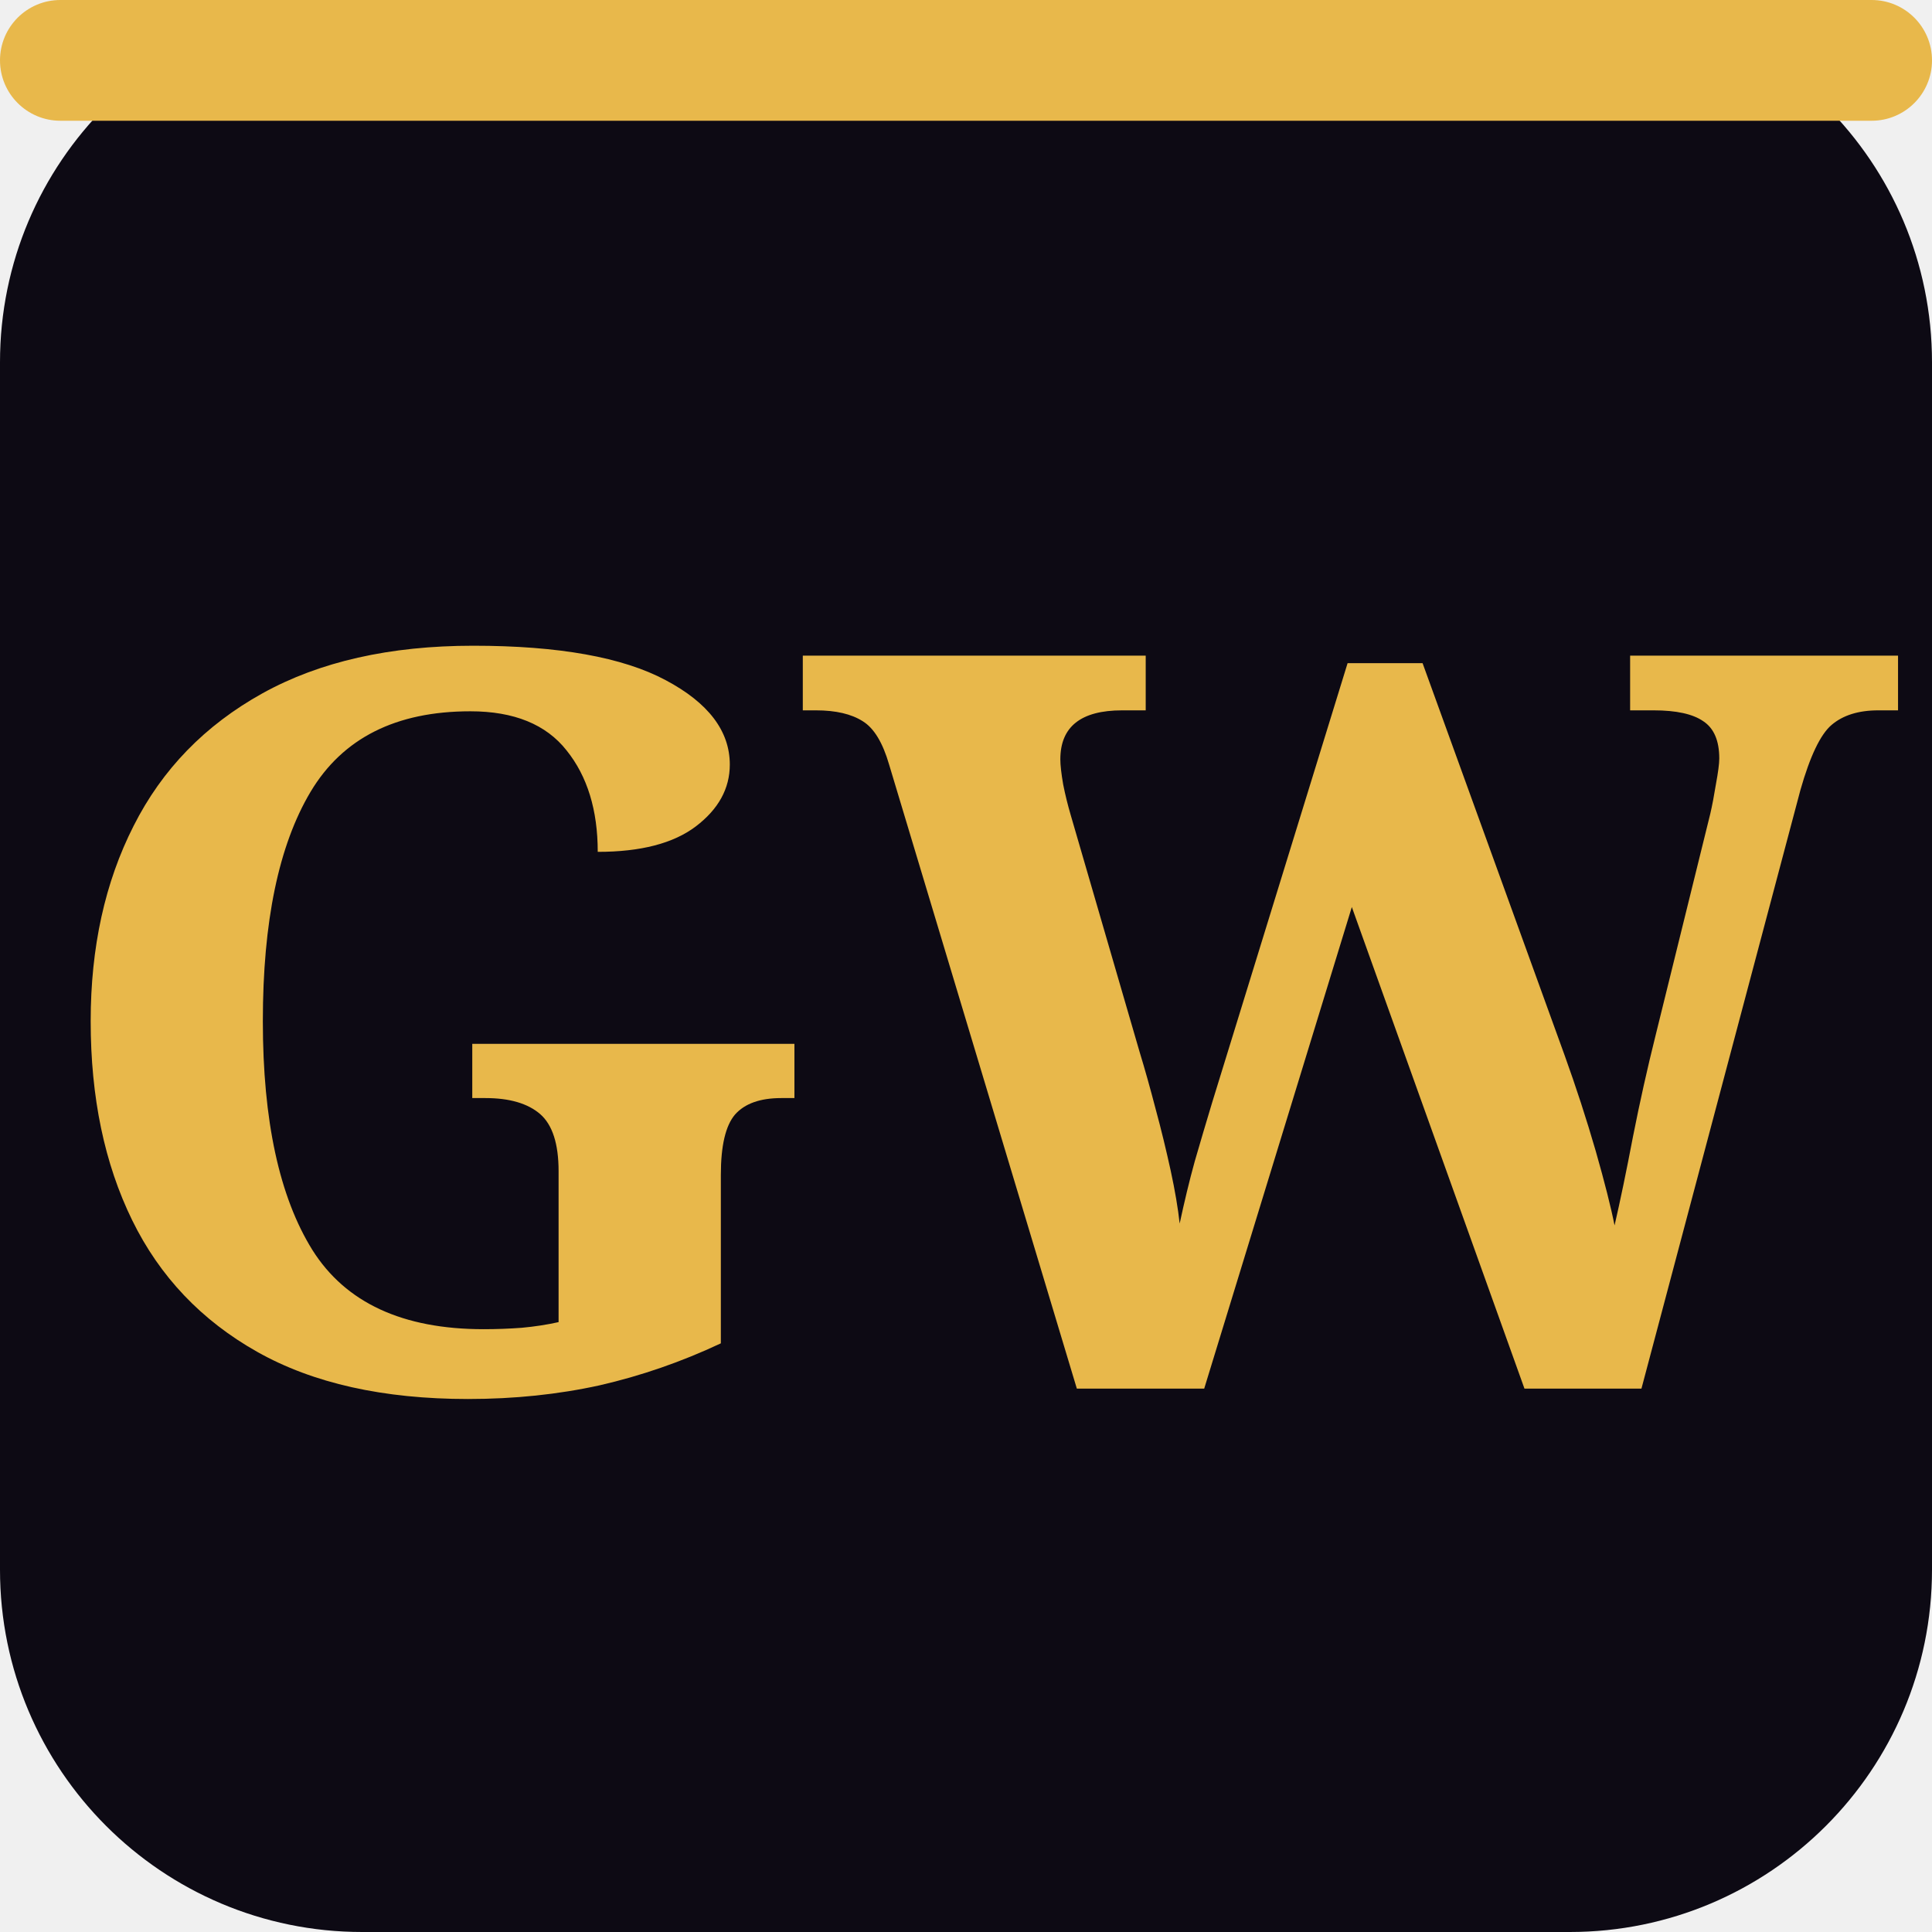
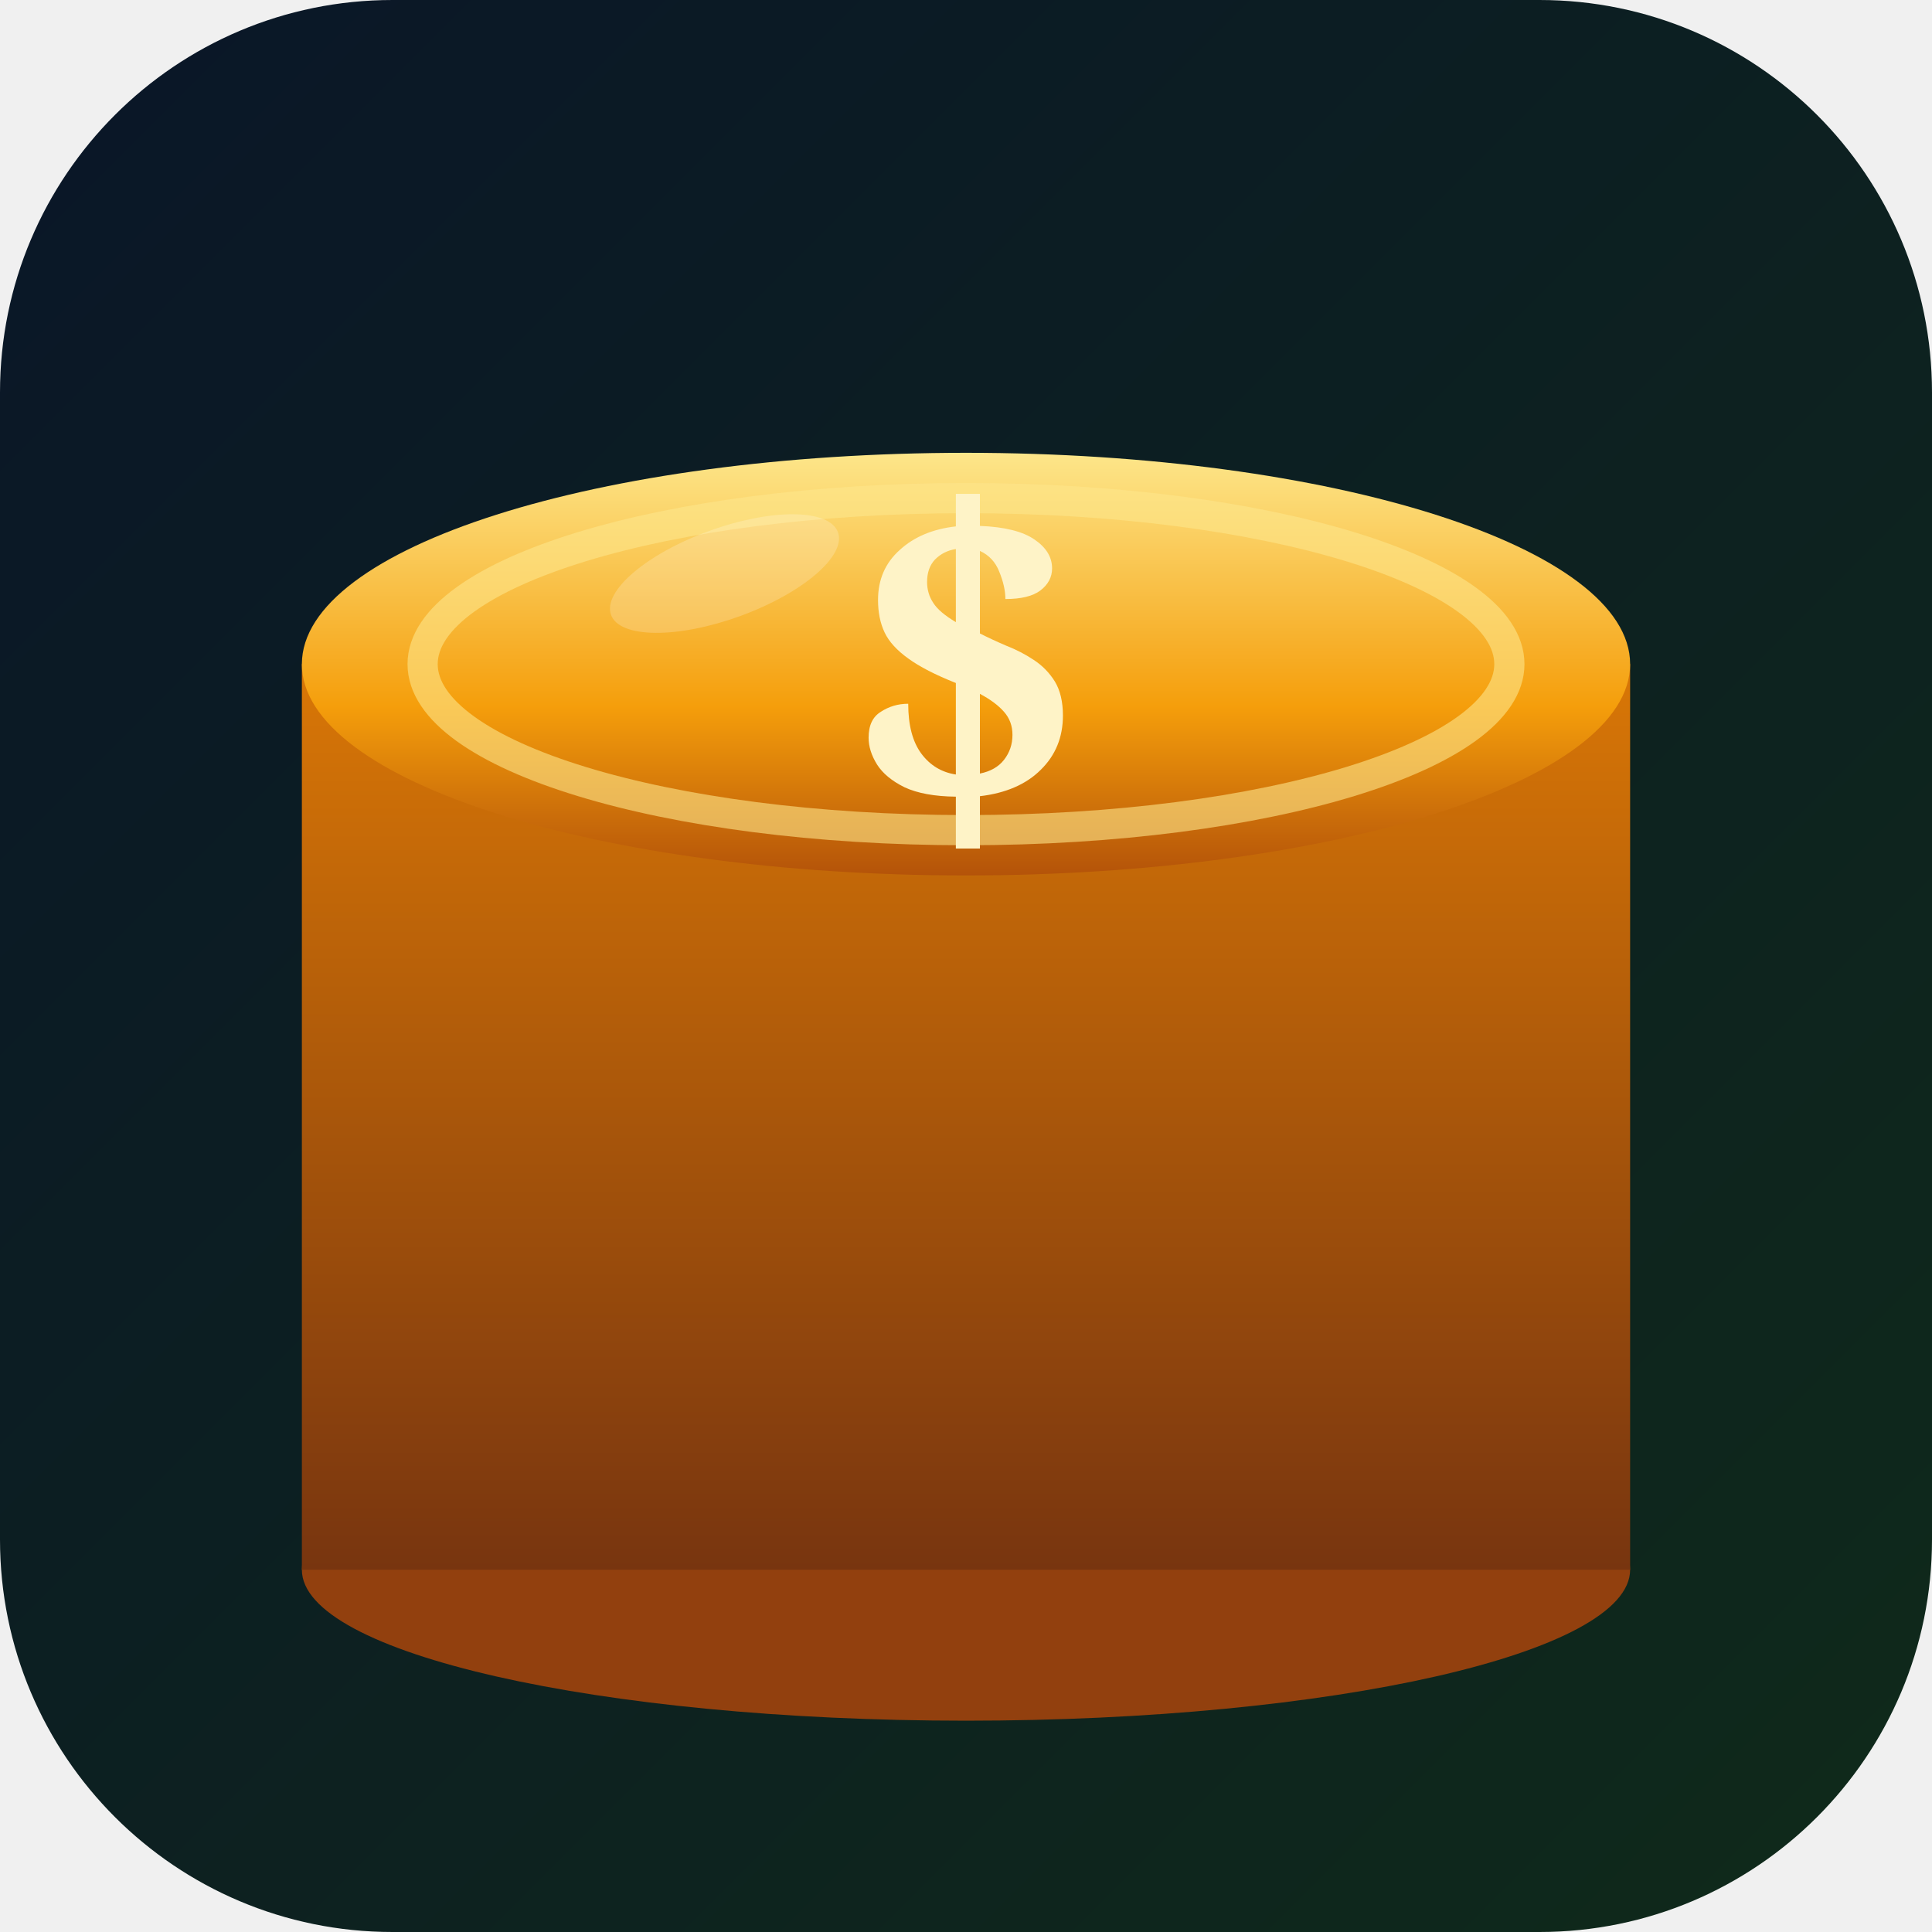
<svg xmlns="http://www.w3.org/2000/svg" viewBox="0 0 64 64">
-   <rect width="64" height="64" rx="12" fill="#0D0A14" />
-   <rect x="0" y="0" width="64" height="4" rx="2" fill="#E8B84B" />
-   <text x="32" y="46" text-anchor="middle" font-family="Georgia,serif" font-size="34" font-weight="700" fill="#E8B84B">GW</text>
+   <defs>
+     <linearGradient id="bg" x1="0" y1="0" x2="1" y2="1">
+       <stop offset="0%" stop-color="#0a1628" />
+       <stop offset="100%" stop-color="#0f2a1a" />
+     </linearGradient>
+     <linearGradient id="ct" x1="0" y1="0" x2="0" y2="1">
+       <stop offset="0%" stop-color="#fde68a" />
+       <stop offset="60%" stop-color="#f59e0b" />
+       <stop offset="100%" stop-color="#b45309" />
+     </linearGradient>
+     <linearGradient id="cs" x1="0" y1="0" x2="0" y2="1">
+       <stop offset="0%" stop-color="#d97706" />
+       <stop offset="100%" stop-color="#78350f" />
+     </linearGradient>
+   </defs>
+   <rect width="64" height="64" rx="13" fill="url(#bg)" />
+   <ellipse cx="32" cy="52" rx="22" ry="5" fill="#92400e" />
+   <rect x="10" y="22" width="44" height="30" fill="url(#cs)" />
+   <ellipse cx="32" cy="22" rx="22" ry="7" fill="url(#ct)" />
+   <ellipse cx="32" cy="22" rx="18" ry="5.5" fill="none" stroke="#fde68a" stroke-width="1" opacity="0.6" />
+   <text x="32" y="27" text-anchor="middle" font-family="Georgia,serif" font-size="14" font-weight="bold" fill="#fef3c7">$</text>
+   <ellipse cx="24" cy="19" rx="4" ry="1.5" fill="white" opacity="0.2" transform="rotate(-20,24,19)" />
</svg>
